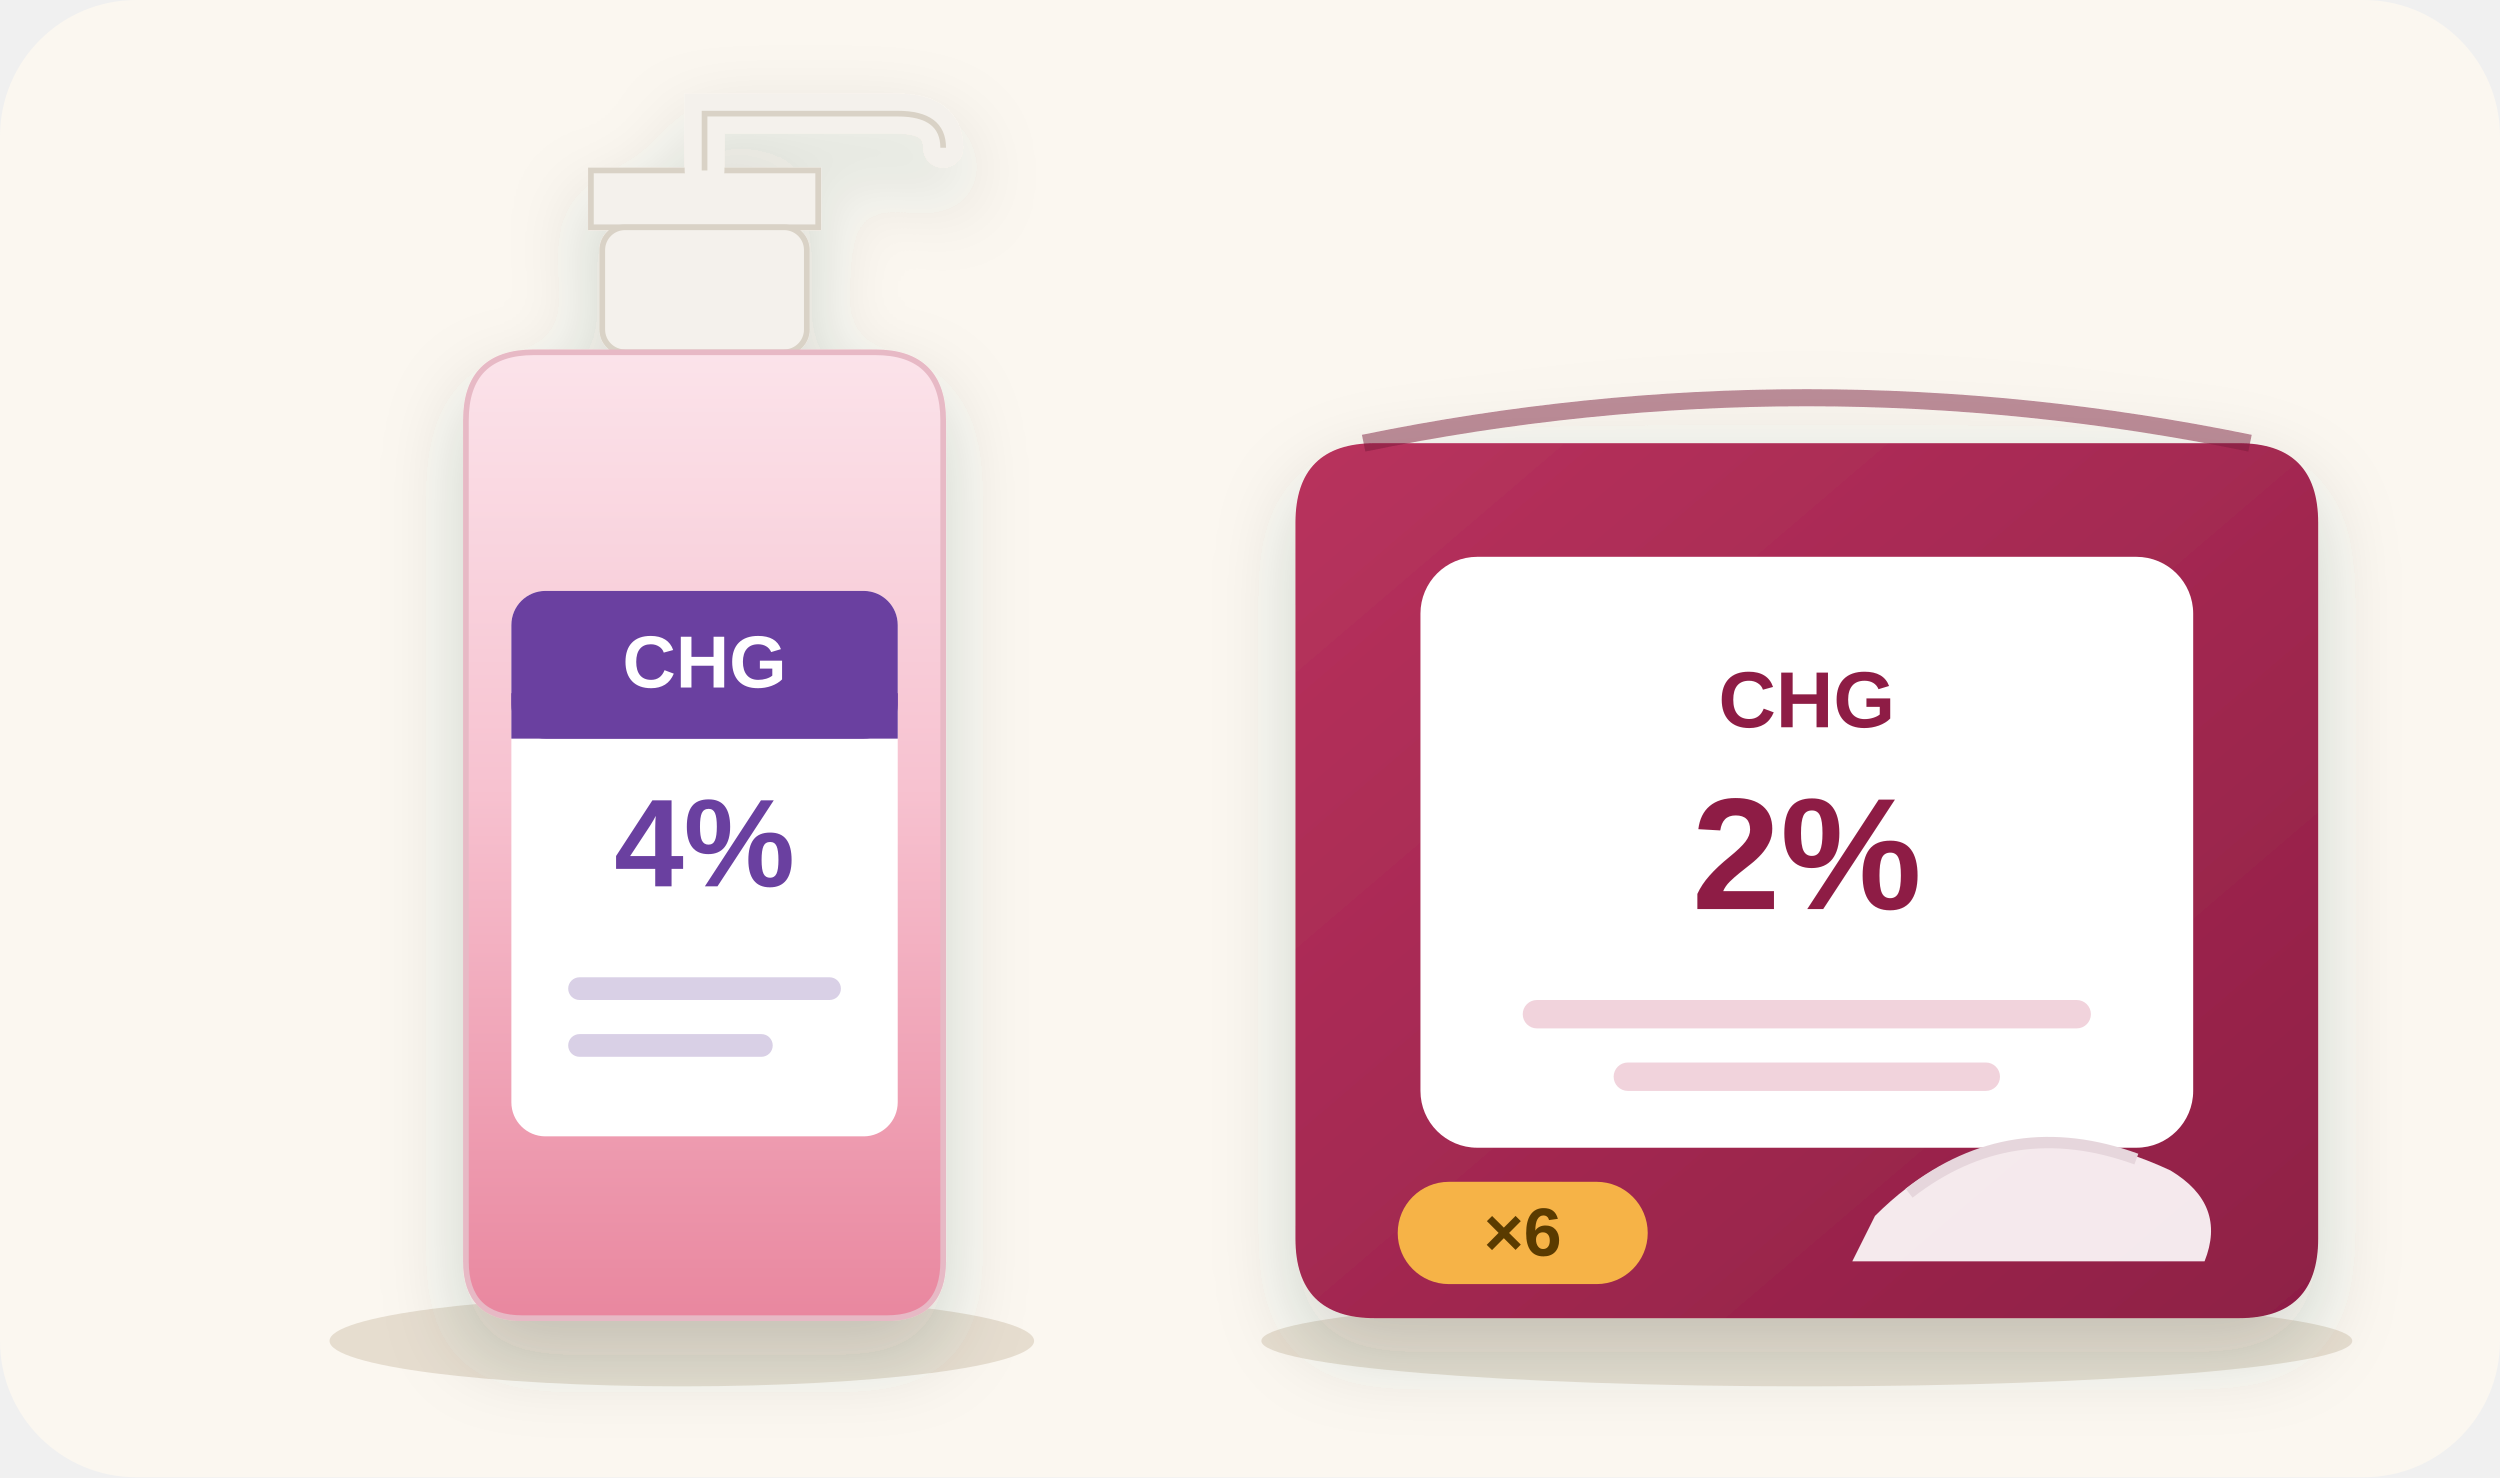
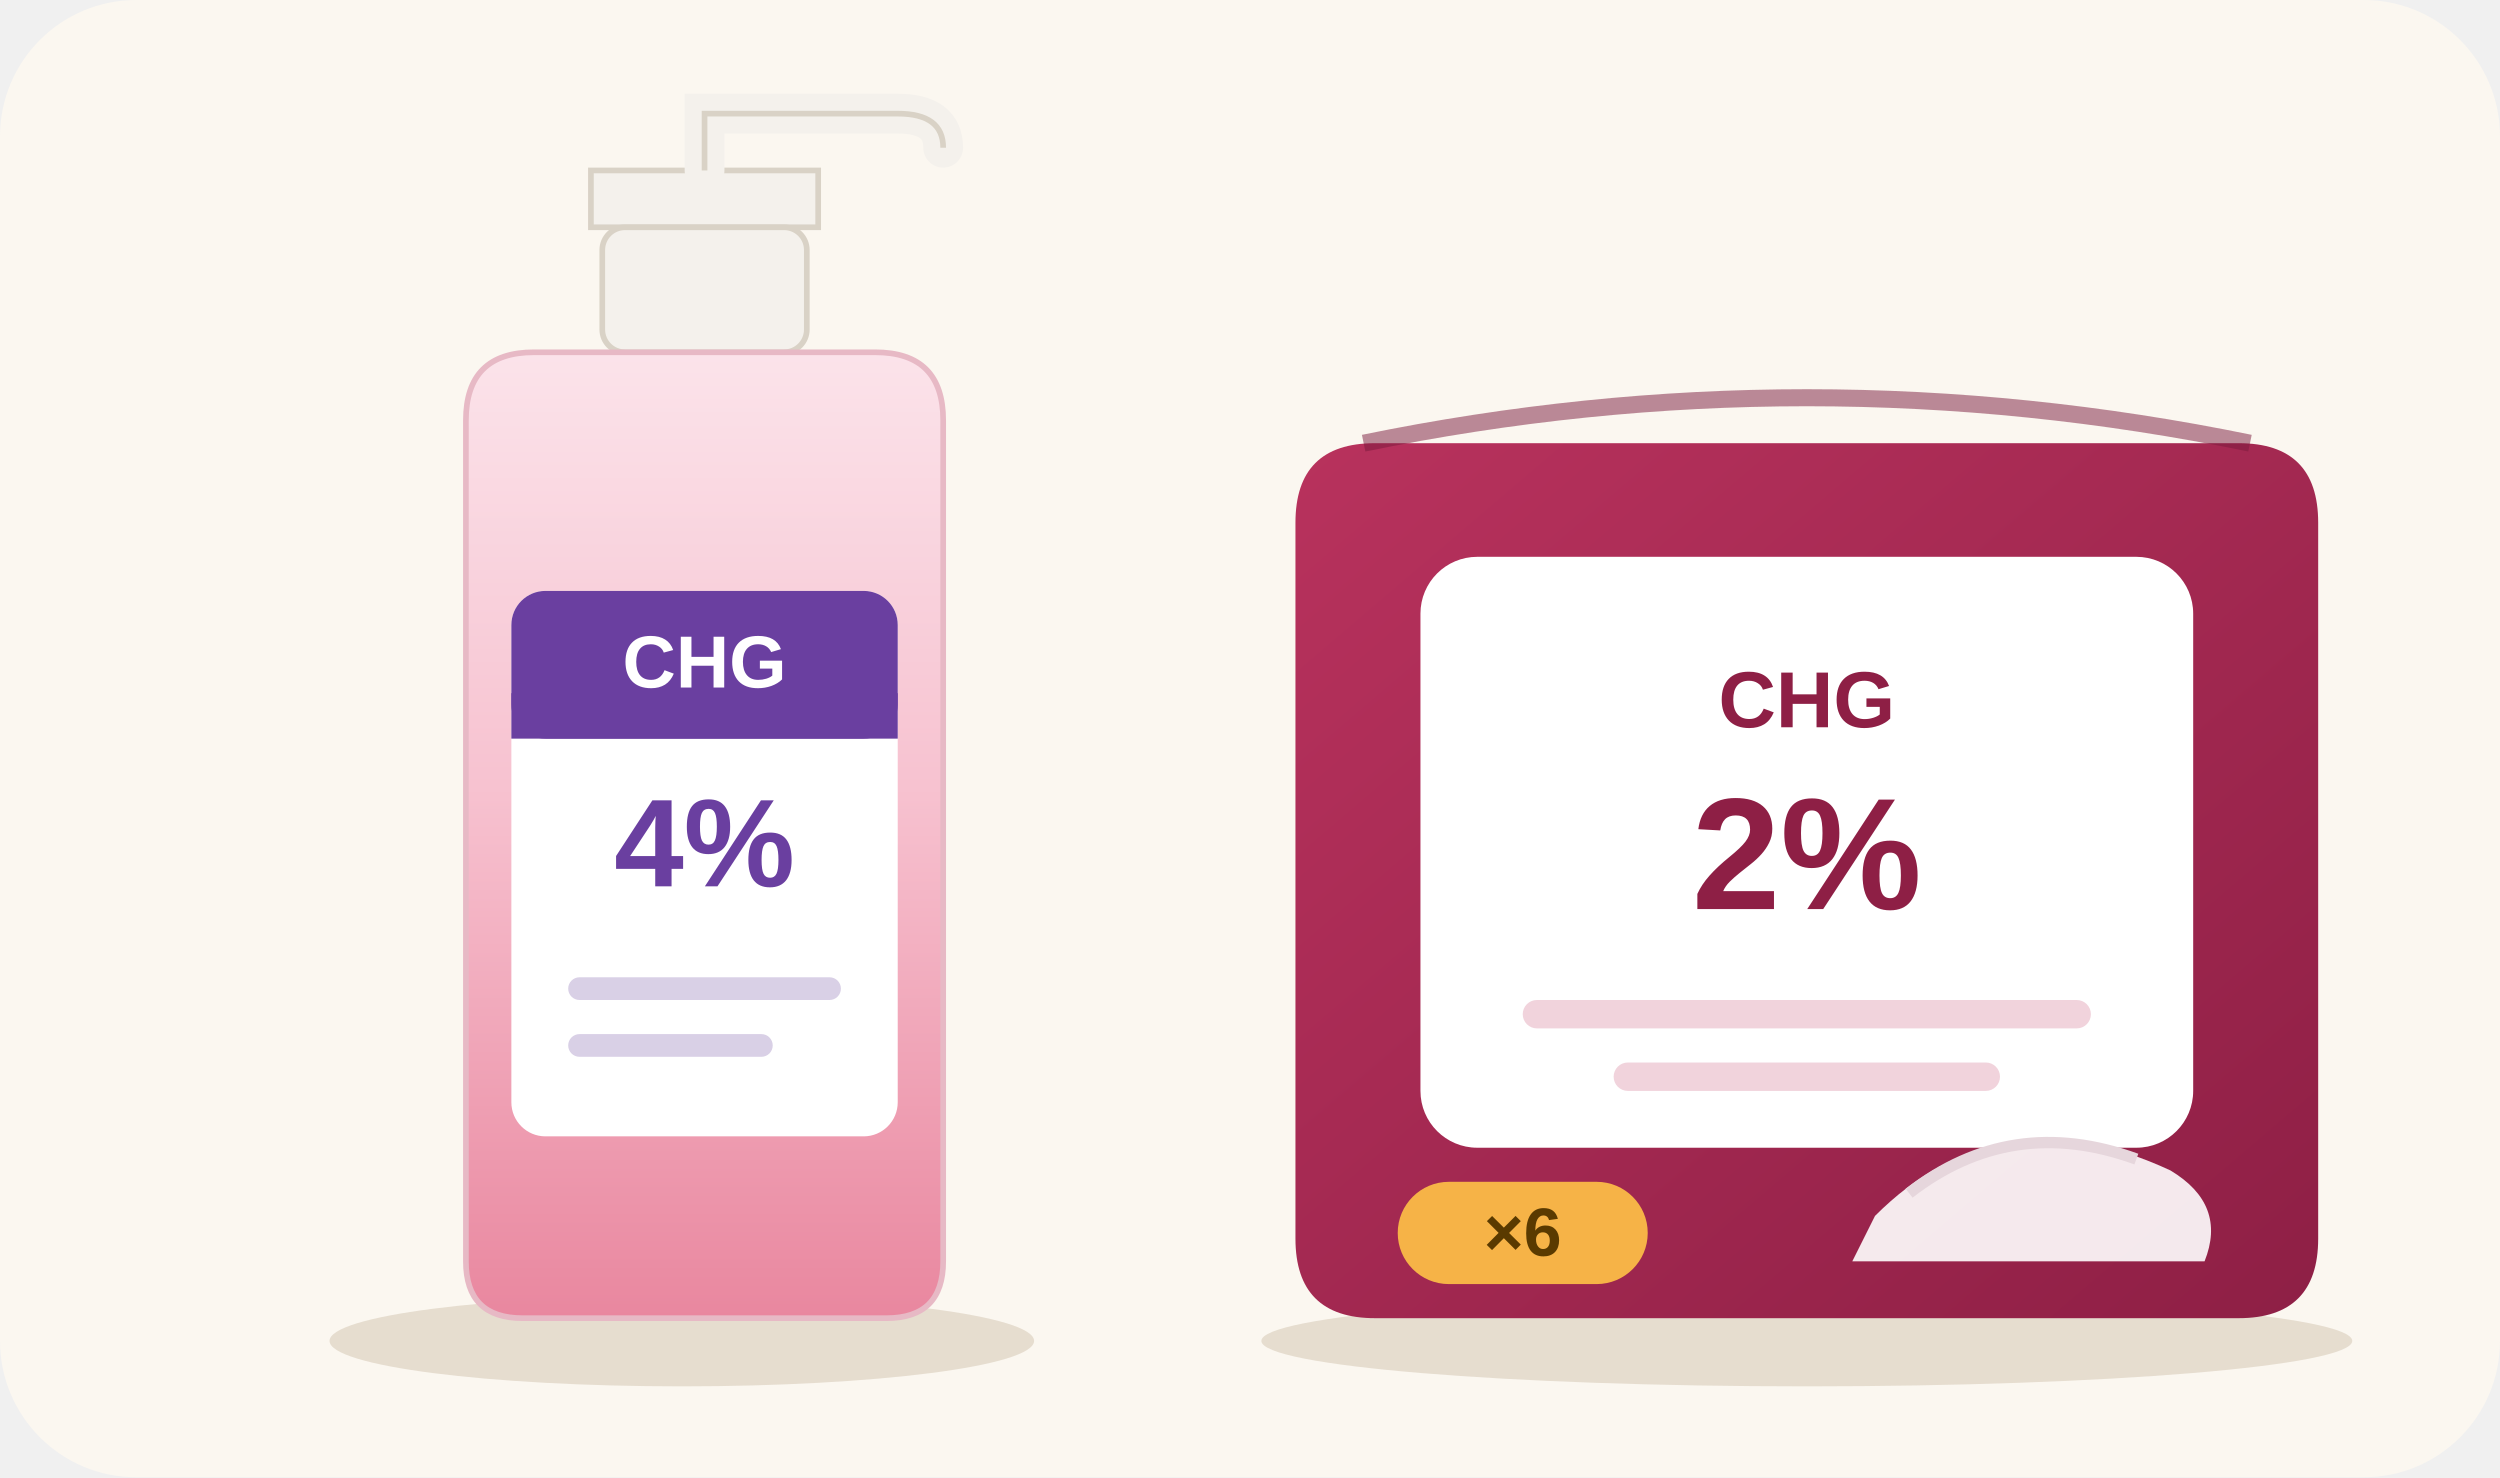
<svg xmlns="http://www.w3.org/2000/svg" viewBox="0 0 440 260" font-family="Rubik,Arial,sans-serif">
  <defs>
    <linearGradient id="liq" x1="0" y1="0" x2="0" y2="1">
      <stop offset="0" stop-color="#fbe3ea" />
      <stop offset=".45" stop-color="#f7c2d0" />
      <stop offset="1" stop-color="#e9879f" />
    </linearGradient>
    <linearGradient id="pk" x1="0" y1="0" x2="1" y2="1">
      <stop offset="0" stop-color="#b8325d" />
      <stop offset="1" stop-color="#8e1f45" />
    </linearGradient>
-     <filter id="sh" x="-20%" y="-20%" width="140%" height="140%">
-       <feDropShadow dx="0" dy="6" stdDeviation="7" flood-color="#284a44" flood-opacity=".18" />
-     </filter>
  </defs>
  <rect width="440" height="260" rx="24" fill="#fbf7f0" />
  <ellipse cx="120" cy="236" rx="62" ry="8" fill="#e6ddcf" />
  <ellipse cx="318" cy="236" rx="96" ry="8" fill="#e6ddcf" />
-   <g filter="url(#sh)">
+   <g>
    <path d="M104 30h40v10h-40z" fill="#f4f1ec" stroke="#d9d2c6" />
    <path d="M124 30V20h34q8 0 8 6" fill="none" stroke="#f4f1ec" stroke-width="7" stroke-linecap="round" />
    <path d="M124 30V20h34q8 0 8 6" fill="none" stroke="#d9d2c6" stroke-width="1" />
    <rect x="106" y="40" width="36" height="22" rx="4" fill="#f4f1ec" stroke="#d9d2c6" />
    <path d="M82 74q0-12 12-12h60q12 0 12 12v148q0 10-10 10H92q-10 0-10-10z" fill="url(#liq)" stroke="#e7b9c5" />
    <rect x="90" y="104" width="68" height="96" rx="6" fill="#fff" />
    <rect x="90" y="104" width="68" height="26" rx="6" fill="#6a3fa0" />
    <rect x="90" y="122" width="68" height="8" fill="#6a3fa0" />
    <text x="124" y="121" font-size="13" font-weight="700" fill="#fff" text-anchor="middle">CHG</text>
    <text x="124" y="156" font-size="22" font-weight="700" fill="#6a3fa0" text-anchor="middle">4%</text>
    <rect x="100" y="172" width="48" height="4" rx="2" fill="#d9d0e6" />
    <rect x="100" y="182" width="36" height="4" rx="2" fill="#d9d0e6" />
  </g>
-   <g filter="url(#sh)">
+   <g>
    <path d="M228 92q0-14 14-14h152q14 0 14 14v126q0 14-14 14H242q-14 0-14-14z" fill="url(#pk)" />
    <path d="M240 78q78-16 156 0" fill="none" stroke="#7a1a3b" stroke-width="3" opacity=".5" />
    <rect x="250" y="98" width="136" height="104" rx="10" fill="#fff" />
    <text x="318" y="128" font-size="14" font-weight="700" fill="#8e1f45" text-anchor="middle">CHG</text>
    <text x="318" y="160" font-size="28" font-weight="700" fill="#8e1f45" text-anchor="middle">2%</text>
    <rect x="268" y="176" width="100" height="5" rx="2.5" fill="#f1d3dc" />
    <rect x="284" y="187" width="68" height="5" rx="2.5" fill="#f1d3dc" />
    <path d="M330 214q22-22 52-8 10 6 6 16H326z" fill="#fff" opacity=".9" />
    <path d="M336 210q18-14 40-6" fill="none" stroke="#e6d6dc" stroke-width="2" />
    <rect x="246" y="208" width="44" height="18" rx="9" fill="#f6b347" />
    <text x="268" y="221" font-size="12" font-weight="700" fill="#5a3a00" text-anchor="middle">×6</text>
  </g>
</svg>
